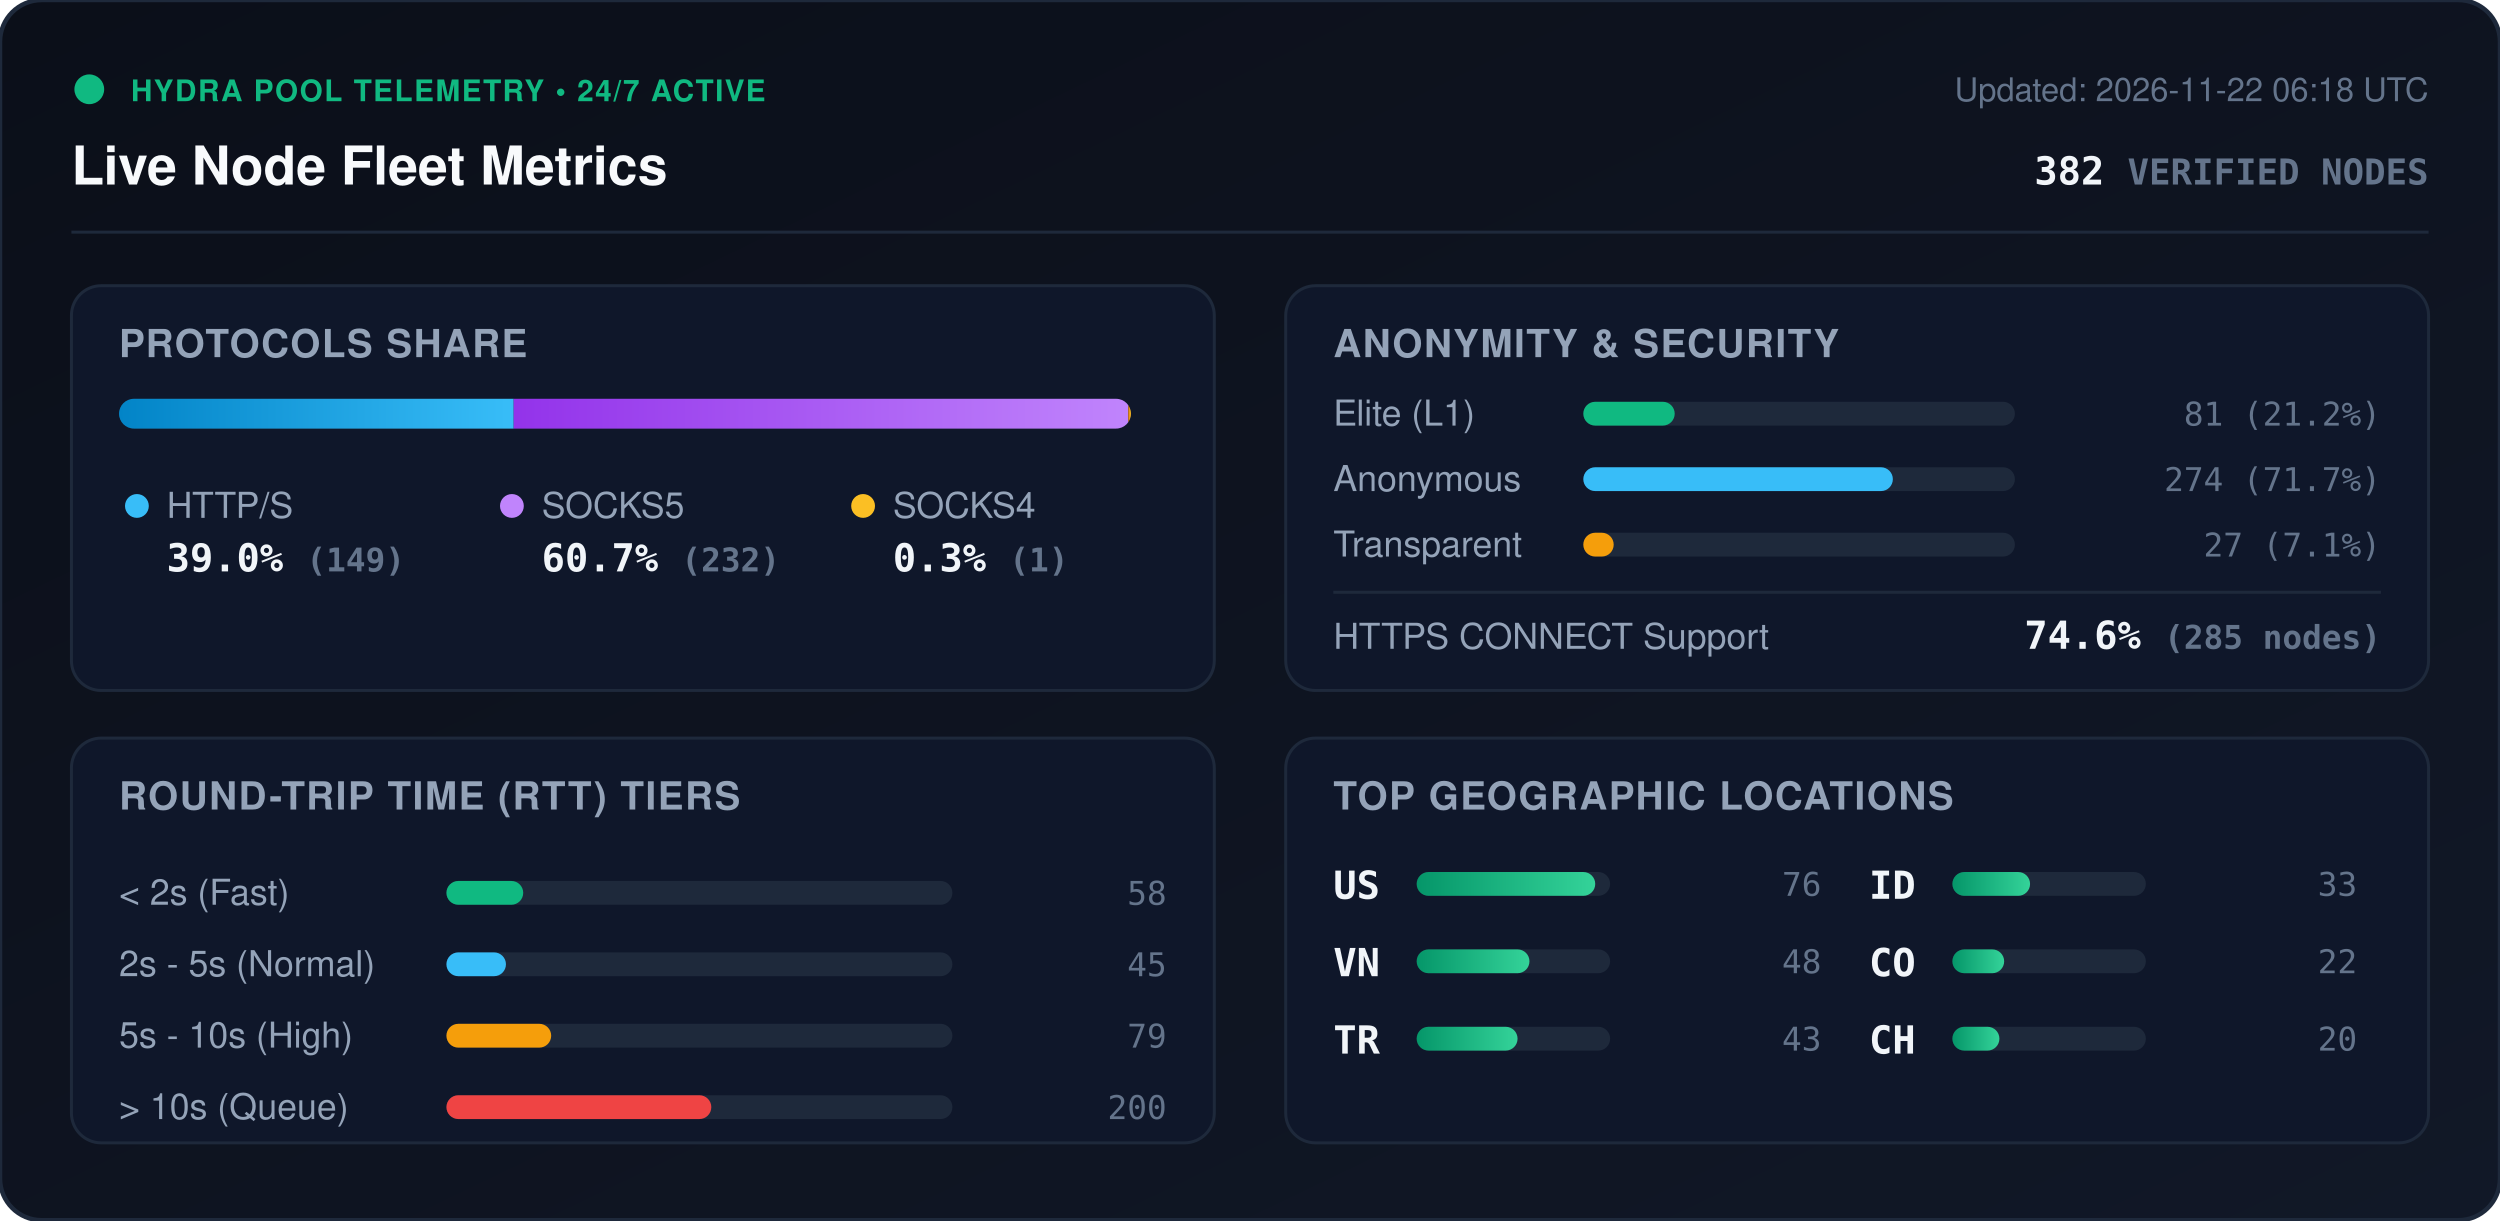
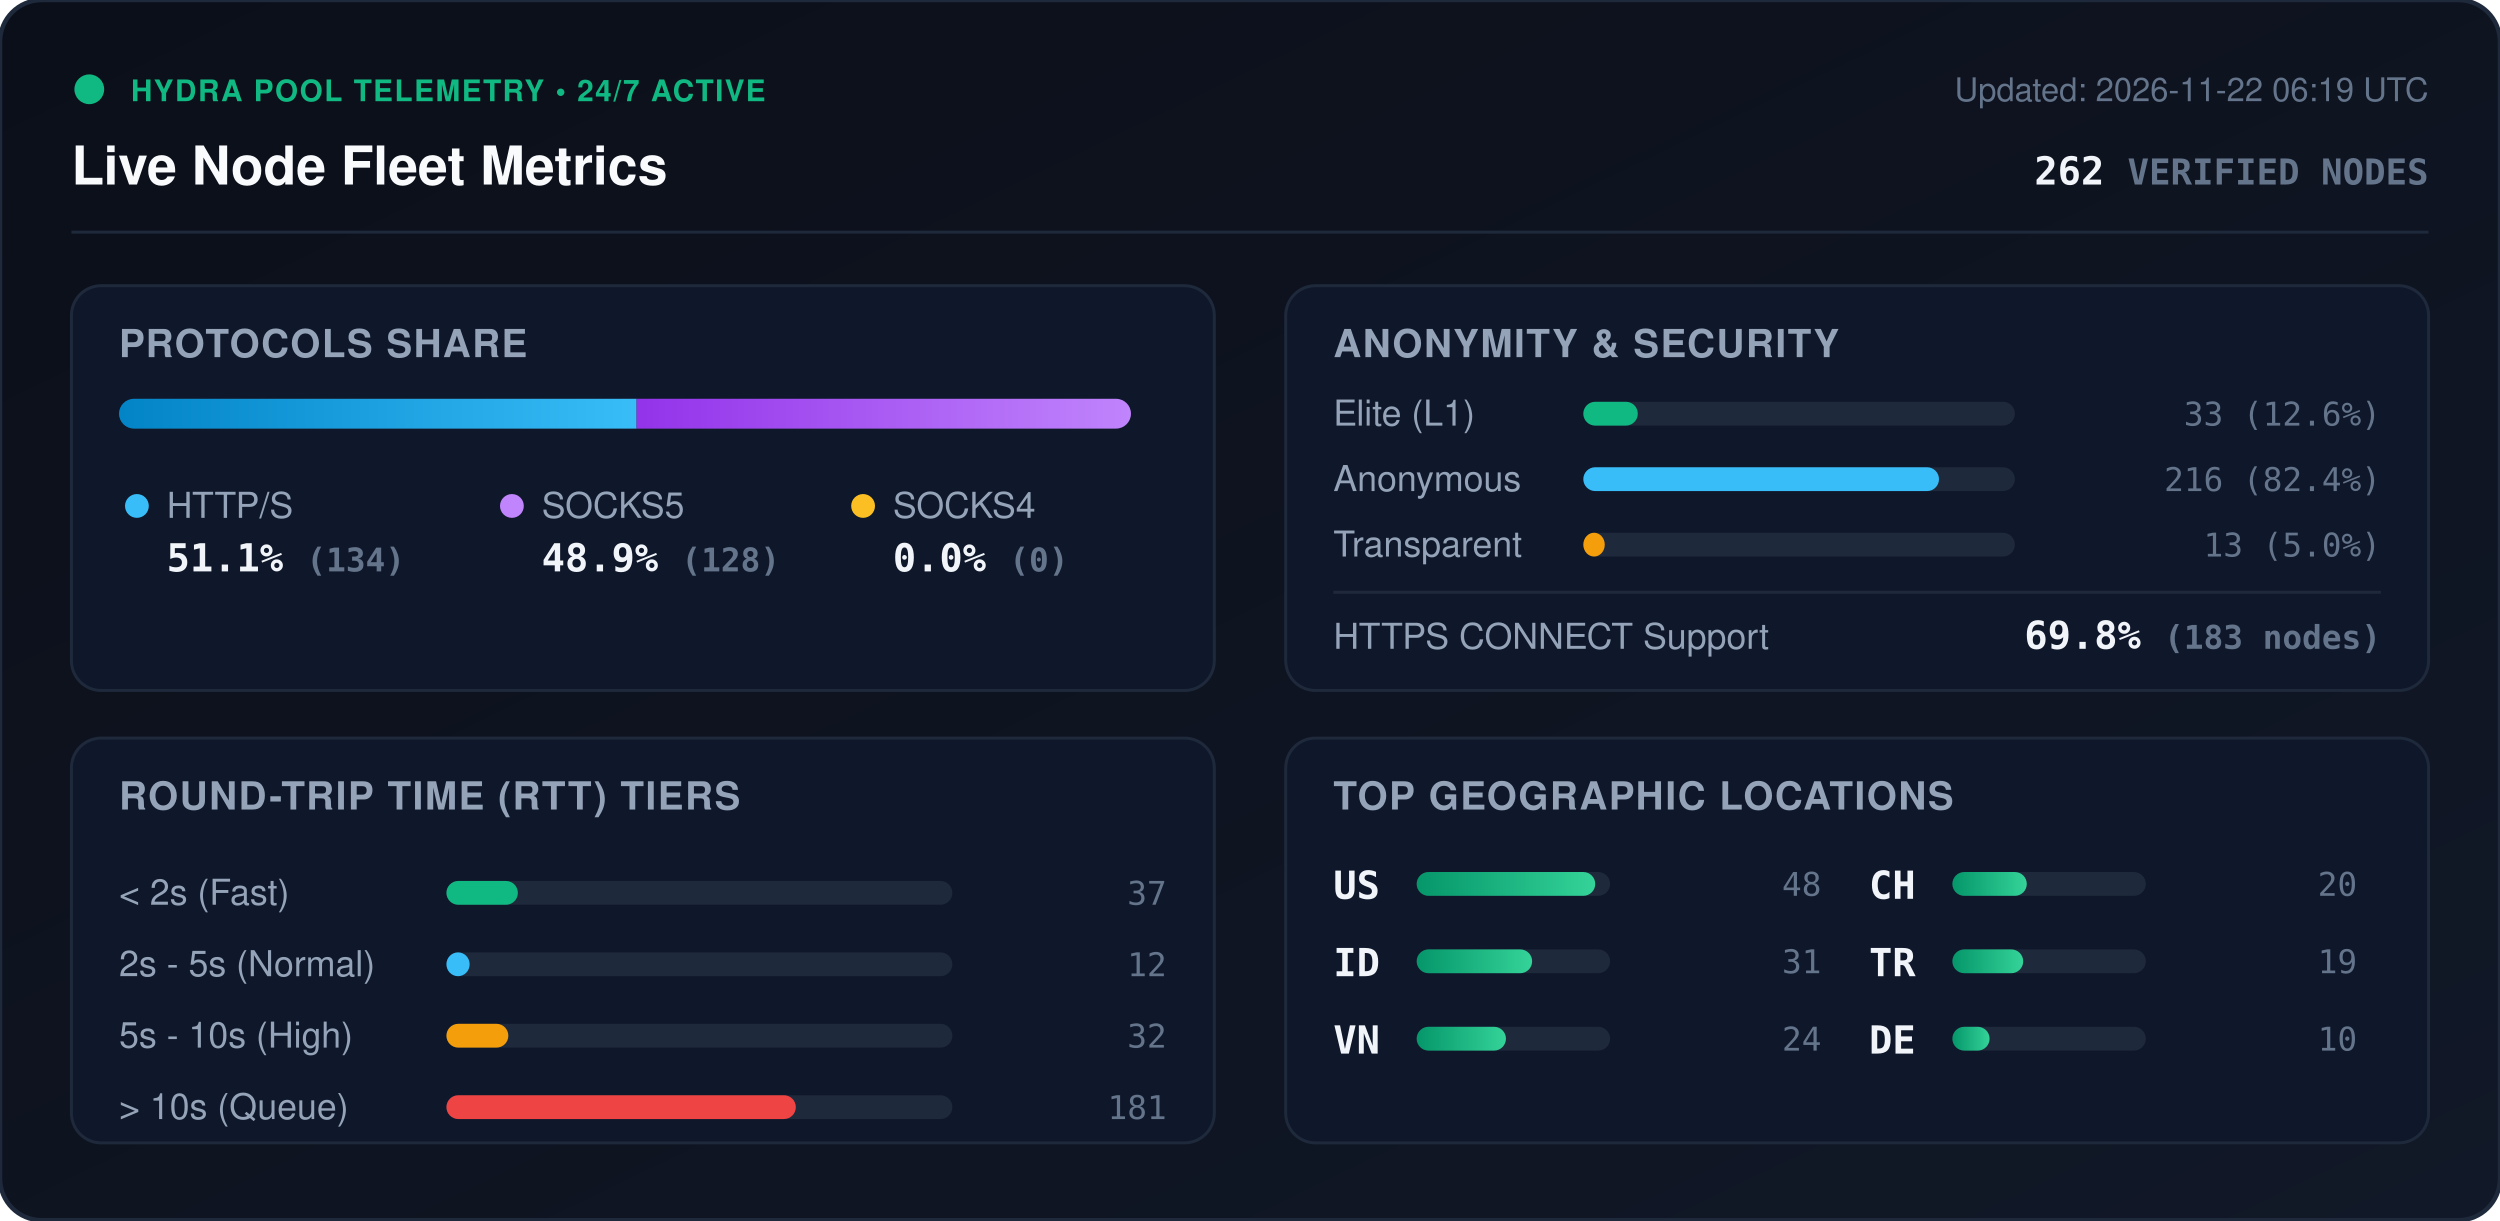
<svg xmlns="http://www.w3.org/2000/svg" viewBox="0 0 840 410" width="840" height="410" style="max-width: 100%; height: auto;">
  <defs>
    <linearGradient id="bg" x1="0%" y1="0%" x2="100%" y2="100%">
      <stop offset="0%" stop-color="#0b0f19" />
      <stop offset="100%" stop-color="#111827" />
    </linearGradient>
    <linearGradient id="bar-http" x1="0%" y1="0%" x2="100%" y2="0%">
      <stop offset="0%" stop-color="#0284c7" />
      <stop offset="100%" stop-color="#38bdf8" />
    </linearGradient>
    <linearGradient id="bar-socks5" x1="0%" y1="0%" x2="100%" y2="0%">
      <stop offset="0%" stop-color="#9333ea" />
      <stop offset="100%" stop-color="#c084fc" />
    </linearGradient>
    <linearGradient id="bar-socks4" x1="0%" y1="0%" x2="100%" y2="0%">
      <stop offset="0%" stop-color="#d97706" />
      <stop offset="100%" stop-color="#fbbf24" />
    </linearGradient>
    <linearGradient id="bar-green" x1="0%" y1="0%" x2="100%" y2="0%">
      <stop offset="0%" stop-color="#059669" />
      <stop offset="100%" stop-color="#34d399" />
    </linearGradient>
    <clipPath id="prog-track-clip">
      <rect width="340.0" height="10" rx="5" />
    </clipPath>
    <style>
      .title { font: 700 18px -apple-system, BlinkMacSystemFont, 'Segoe UI', Helvetica, Arial, sans-serif; fill: #f8fafc; }
      .sub { font: 500 11px -apple-system, BlinkMacSystemFont, 'Segoe UI', Helvetica, Arial, sans-serif; fill: #64748b; }
      .section-hdr { font: 600 13px -apple-system, BlinkMacSystemFont, 'Segoe UI', Helvetica, Arial, sans-serif; fill: #94a3b8; letter-spacing: 0.5px; }
      .metric-val { font: 700 13px -apple-system, BlinkMacSystemFont, 'Segoe UI', Helvetica, Arial, sans-serif; fill: #f1f5f9; }
      .metric-lbl { font: 500 12px -apple-system, BlinkMacSystemFont, 'Segoe UI', Helvetica, Arial, sans-serif; fill: #94a3b8; }
      .badge-txt { font: 700 10px -apple-system, BlinkMacSystemFont, 'Segoe UI', Helvetica, Arial, sans-serif; fill: #10b981; letter-spacing: 0.5px; }
      .mono { font-family: ui-monospace, SFMono-Regular, Menlo, Monaco, Consolas, monospace; }
      .pulse { animation: beacon 2s infinite ease-in-out; }
      @keyframes beacon { 0%, 100% { opacity: 1; } 50% { opacity: 0.35; } }
    </style>
  </defs>
  <rect width="840" height="410" rx="14" fill="url(#bg)" stroke="#1e293b" stroke-width="1.5" />
  <g transform="translate(24, 24)">
    <circle cx="6" cy="6" r="5" fill="#10b981" class="pulse" />
    <text x="20" y="10" class="badge-txt">HYDRA POOL TELEMETRY • 24/7 ACTIVE</text>
    <text x="0" y="38" class="title">Live Node Fleet Metrics</text>
-     <text x="792" y="10" text-anchor="end" class="sub">Updated: 2026-11-22 06:18 UTC</text>
-     <text x="792" y="38" text-anchor="end" class="metric-val mono" fill="#38bdf8">382 <tspan font-size="12" fill="#64748b">VERIFIED NODES</tspan>
+     <text x="792" y="10" text-anchor="end" class="sub">Updated: 2026-11-22 06:19 UTC</text>
+     <text x="792" y="38" text-anchor="end" class="metric-val mono" fill="#38bdf8">262 <tspan font-size="12" fill="#64748b">VERIFIED NODES</tspan>
    </text>
  </g>
  <line x1="24" y1="78" x2="816" y2="78" stroke="#1e293b" stroke-width="1" />
  <g transform="translate(24, 96)">
    <rect width="384" height="136" rx="10" fill="#0f172a" stroke="#1e293b" />
    <text x="16" y="24" class="section-hdr">PROTOCOLS SHARE</text>
    <g transform="translate(16, 38)">
      <rect width="340.0" height="10" rx="5" fill="#1e293b" />
      <g clip-path="url(#prog-track-clip)">
-         <rect x="0" width="132.6" height="10" fill="url(#bar-http)" />
-         <rect x="132.6" width="206.5" height="10" fill="url(#bar-socks5)" />
-         <rect x="339.1" width="0.9" height="10" fill="url(#bar-socks4)" />
+         <rect x="0" width="173.9" height="10" fill="url(#bar-http)" />
+         <rect x="173.9" width="166.1" height="10" fill="url(#bar-socks5)" />
+         <rect x="340.0" width="0.0" height="10" fill="url(#bar-socks4)" />
      </g>
    </g>
    <g transform="translate(16, 68)">
      <circle cx="6" cy="6" r="4" fill="#38bdf8" />
      <text x="16" y="10" class="metric-lbl">HTTP/S</text>
-       <text x="16" y="28" class="metric-val mono">39.0% <tspan font-size="11" fill="#64748b">(149)</tspan>
+       <text x="16" y="28" class="metric-val mono">51.1% <tspan font-size="11" fill="#64748b">(134)</tspan>
      </text>
      <circle cx="132" cy="6" r="4" fill="#c084fc" />
      <text x="142" y="10" class="metric-lbl">SOCKS5</text>
-       <text x="142" y="28" class="metric-val mono">60.7% <tspan font-size="11" fill="#64748b">(232)</tspan>
+       <text x="142" y="28" class="metric-val mono">48.9% <tspan font-size="11" fill="#64748b">(128)</tspan>
      </text>
      <circle cx="250" cy="6" r="4" fill="#fbbf24" />
      <text x="260" y="10" class="metric-lbl">SOCKS4</text>
-       <text x="260" y="28" class="metric-val mono">0.3% <tspan font-size="11" fill="#64748b">(1)</tspan>
+       <text x="260" y="28" class="metric-val mono">0.0% <tspan font-size="11" fill="#64748b">(0)</tspan>
      </text>
    </g>
  </g>
  <g transform="translate(432, 96)">
    <rect width="384" height="136" rx="10" fill="#0f172a" stroke="#1e293b" />
    <text x="16" y="24" class="section-hdr">ANONYMITY &amp; SECURITY</text>
    <text x="16" y="47" class="metric-lbl">Elite (L1)</text>
    <rect x="100" y="39" width="145.0" height="8" rx="4" fill="#1e293b" />
-     <rect x="100" y="39" width="30.7" height="8" rx="4" fill="#10b981" />
-     <text x="368" y="47" text-anchor="end" class="mono sub" fill="#e2e8f0">81 (21.2%)</text>
+     <rect x="100" y="39" width="18.3" height="8" rx="4" fill="#10b981" />
+     <text x="368" y="47" text-anchor="end" class="mono sub" fill="#e2e8f0">33 (12.6%)</text>
    <text x="16" y="69" class="metric-lbl">Anonymous</text>
    <rect x="100" y="61" width="145.0" height="8" rx="4" fill="#1e293b" />
-     <rect x="100" y="61" width="104.0" height="8" rx="4" fill="#38bdf8" />
-     <text x="368" y="69" text-anchor="end" class="mono sub" fill="#e2e8f0">274 (71.7%)</text>
+     <rect x="100" y="61" width="119.5" height="8" rx="4" fill="#38bdf8" />
+     <text x="368" y="69" text-anchor="end" class="mono sub" fill="#e2e8f0">216 (82.4%)</text>
    <text x="16" y="91" class="metric-lbl">Transparent</text>
    <rect x="100" y="83" width="145.0" height="8" rx="4" fill="#1e293b" />
-     <rect x="100" y="83" width="10.2" height="8" rx="4" fill="#f59e0b" />
-     <text x="368" y="91" text-anchor="end" class="mono sub" fill="#e2e8f0">27 (7.1%)</text>
+     <rect x="100" y="83" width="7.2" height="8" rx="4" fill="#f59e0b" />
+     <text x="368" y="91" text-anchor="end" class="mono sub" fill="#e2e8f0">13 (5.0%)</text>
    <line x1="16" y1="103" x2="368" y2="103" stroke="#1e293b" stroke-width="1" />
    <text x="16" y="122" class="metric-lbl">HTTPS CONNECT Support</text>
-     <text x="368" y="122" text-anchor="end" class="metric-val mono" fill="#34d399">74.6% <tspan font-size="11" fill="#64748b">(285 nodes)</tspan>
+     <text x="368" y="122" text-anchor="end" class="metric-val mono" fill="#34d399">69.8% <tspan font-size="11" fill="#64748b">(183 nodes)</tspan>
    </text>
  </g>
  <g transform="translate(24, 248)">
    <rect width="384" height="136" rx="10" fill="#0f172a" stroke="#1e293b" />
    <text x="16" y="24" class="section-hdr">ROUND-TRIP TIME (RTT) TIERS</text>
    <g transform="translate(16, 42)">
      <text x="0" y="14" class="metric-lbl">&lt; 2s (Fast)</text>
      <rect x="110" y="6" width="170" height="8" rx="4" fill="#1e293b" />
-       <rect x="110" y="6" width="25.8" height="8" rx="4" fill="#10b981" />
-       <text x="352" y="14" text-anchor="end" class="mono sub">58</text>
+       <rect x="110" y="6" width="24.0" height="8" rx="4" fill="#10b981" />
+       <text x="352" y="14" text-anchor="end" class="mono sub">37</text>
      <text x="0" y="38" class="metric-lbl">2s - 5s (Normal)</text>
      <rect x="110" y="30" width="170" height="8" rx="4" fill="#1e293b" />
-       <rect x="110" y="30" width="20.0" height="8" rx="4" fill="#38bdf8" />
-       <text x="352" y="38" text-anchor="end" class="mono sub">45</text>
+       <rect x="110" y="30" width="7.8" height="8" rx="4" fill="#38bdf8" />
+       <text x="352" y="38" text-anchor="end" class="mono sub">12</text>
      <text x="0" y="62" class="metric-lbl">5s - 10s (High)</text>
      <rect x="110" y="54" width="170" height="8" rx="4" fill="#1e293b" />
-       <rect x="110" y="54" width="35.2" height="8" rx="4" fill="#f59e0b" />
-       <text x="352" y="62" text-anchor="end" class="mono sub">79</text>
+       <rect x="110" y="54" width="20.8" height="8" rx="4" fill="#f59e0b" />
+       <text x="352" y="62" text-anchor="end" class="mono sub">32</text>
      <text x="0" y="86" class="metric-lbl">&gt; 10s (Queue)</text>
      <rect x="110" y="78" width="170" height="8" rx="4" fill="#1e293b" />
-       <rect x="110" y="78" width="89.0" height="8" rx="4" fill="#ef4444" />
-       <text x="352" y="86" text-anchor="end" class="mono sub">200</text>
+       <rect x="110" y="78" width="117.4" height="8" rx="4" fill="#ef4444" />
+       <text x="352" y="86" text-anchor="end" class="mono sub">181</text>
    </g>
  </g>
  <g transform="translate(432, 248)">
    <rect width="384" height="136" rx="10" fill="#0f172a" stroke="#1e293b" />
    <text x="16" y="24" class="section-hdr">TOP GEOGRAPHIC LOCATIONS</text>
    <g transform="translate(16, 42)">
      <g transform="translate(0, 0)">
        <text x="0" y="12" class="mono metric-val" font-size="12">US</text>
        <rect x="28" y="3" width="65" height="8" rx="4" fill="#1e293b" />
        <rect x="28" y="3" width="60.0" height="8" rx="4" fill="url(#bar-green)" />
-         <text x="164" y="11" text-anchor="end" class="mono sub">76</text>
+         <text x="164" y="11" text-anchor="end" class="mono sub">48</text>
      </g>
      <g transform="translate(0, 26)">
+         <text x="0" y="12" class="mono metric-val" font-size="12">ID</text>
+         <rect x="28" y="3" width="65" height="8" rx="4" fill="#1e293b" />
+         <rect x="28" y="3" width="38.8" height="8" rx="4" fill="url(#bar-green)" />
+         <text x="164" y="11" text-anchor="end" class="mono sub">31</text>
+       </g>
+       <g transform="translate(0, 52)">
        <text x="0" y="12" class="mono metric-val" font-size="12">VN</text>
        <rect x="28" y="3" width="65" height="8" rx="4" fill="#1e293b" />
-         <rect x="28" y="3" width="37.9" height="8" rx="4" fill="url(#bar-green)" />
-         <text x="164" y="11" text-anchor="end" class="mono sub">48</text>
+         <rect x="28" y="3" width="30.0" height="8" rx="4" fill="url(#bar-green)" />
+         <text x="164" y="11" text-anchor="end" class="mono sub">24</text>
      </g>
-       <g transform="translate(0, 52)">
+       <g transform="translate(180, 0)">
+         <text x="0" y="12" class="mono metric-val" font-size="12">CH</text>
+         <rect x="28" y="3" width="65" height="8" rx="4" fill="#1e293b" />
+         <rect x="28" y="3" width="25.0" height="8" rx="4" fill="url(#bar-green)" />
+         <text x="164" y="11" text-anchor="end" class="mono sub">20</text>
+       </g>
+       <g transform="translate(180, 26)">
        <text x="0" y="12" class="mono metric-val" font-size="12">TR</text>
        <rect x="28" y="3" width="65" height="8" rx="4" fill="#1e293b" />
-         <rect x="28" y="3" width="33.9" height="8" rx="4" fill="url(#bar-green)" />
-         <text x="164" y="11" text-anchor="end" class="mono sub">43</text>
-       </g>
-       <g transform="translate(180, 0)">
-         <text x="0" y="12" class="mono metric-val" font-size="12">ID</text>
-         <rect x="28" y="3" width="65" height="8" rx="4" fill="#1e293b" />
-         <rect x="28" y="3" width="26.1" height="8" rx="4" fill="url(#bar-green)" />
-         <text x="164" y="11" text-anchor="end" class="mono sub">33</text>
-       </g>
-       <g transform="translate(180, 26)">
-         <text x="0" y="12" class="mono metric-val" font-size="12">CO</text>
-         <rect x="28" y="3" width="65" height="8" rx="4" fill="#1e293b" />
-         <rect x="28" y="3" width="17.4" height="8" rx="4" fill="url(#bar-green)" />
-         <text x="164" y="11" text-anchor="end" class="mono sub">22</text>
+         <rect x="28" y="3" width="23.8" height="8" rx="4" fill="url(#bar-green)" />
+         <text x="164" y="11" text-anchor="end" class="mono sub">19</text>
      </g>
      <g transform="translate(180, 52)">
-         <text x="0" y="12" class="mono metric-val" font-size="12">CH</text>
+         <text x="0" y="12" class="mono metric-val" font-size="12">DE</text>
        <rect x="28" y="3" width="65" height="8" rx="4" fill="#1e293b" />
-         <rect x="28" y="3" width="15.8" height="8" rx="4" fill="url(#bar-green)" />
-         <text x="164" y="11" text-anchor="end" class="mono sub">20</text>
+         <rect x="28" y="3" width="12.5" height="8" rx="4" fill="url(#bar-green)" />
+         <text x="164" y="11" text-anchor="end" class="mono sub">10</text>
      </g>
    </g>
  </g>
</svg>
